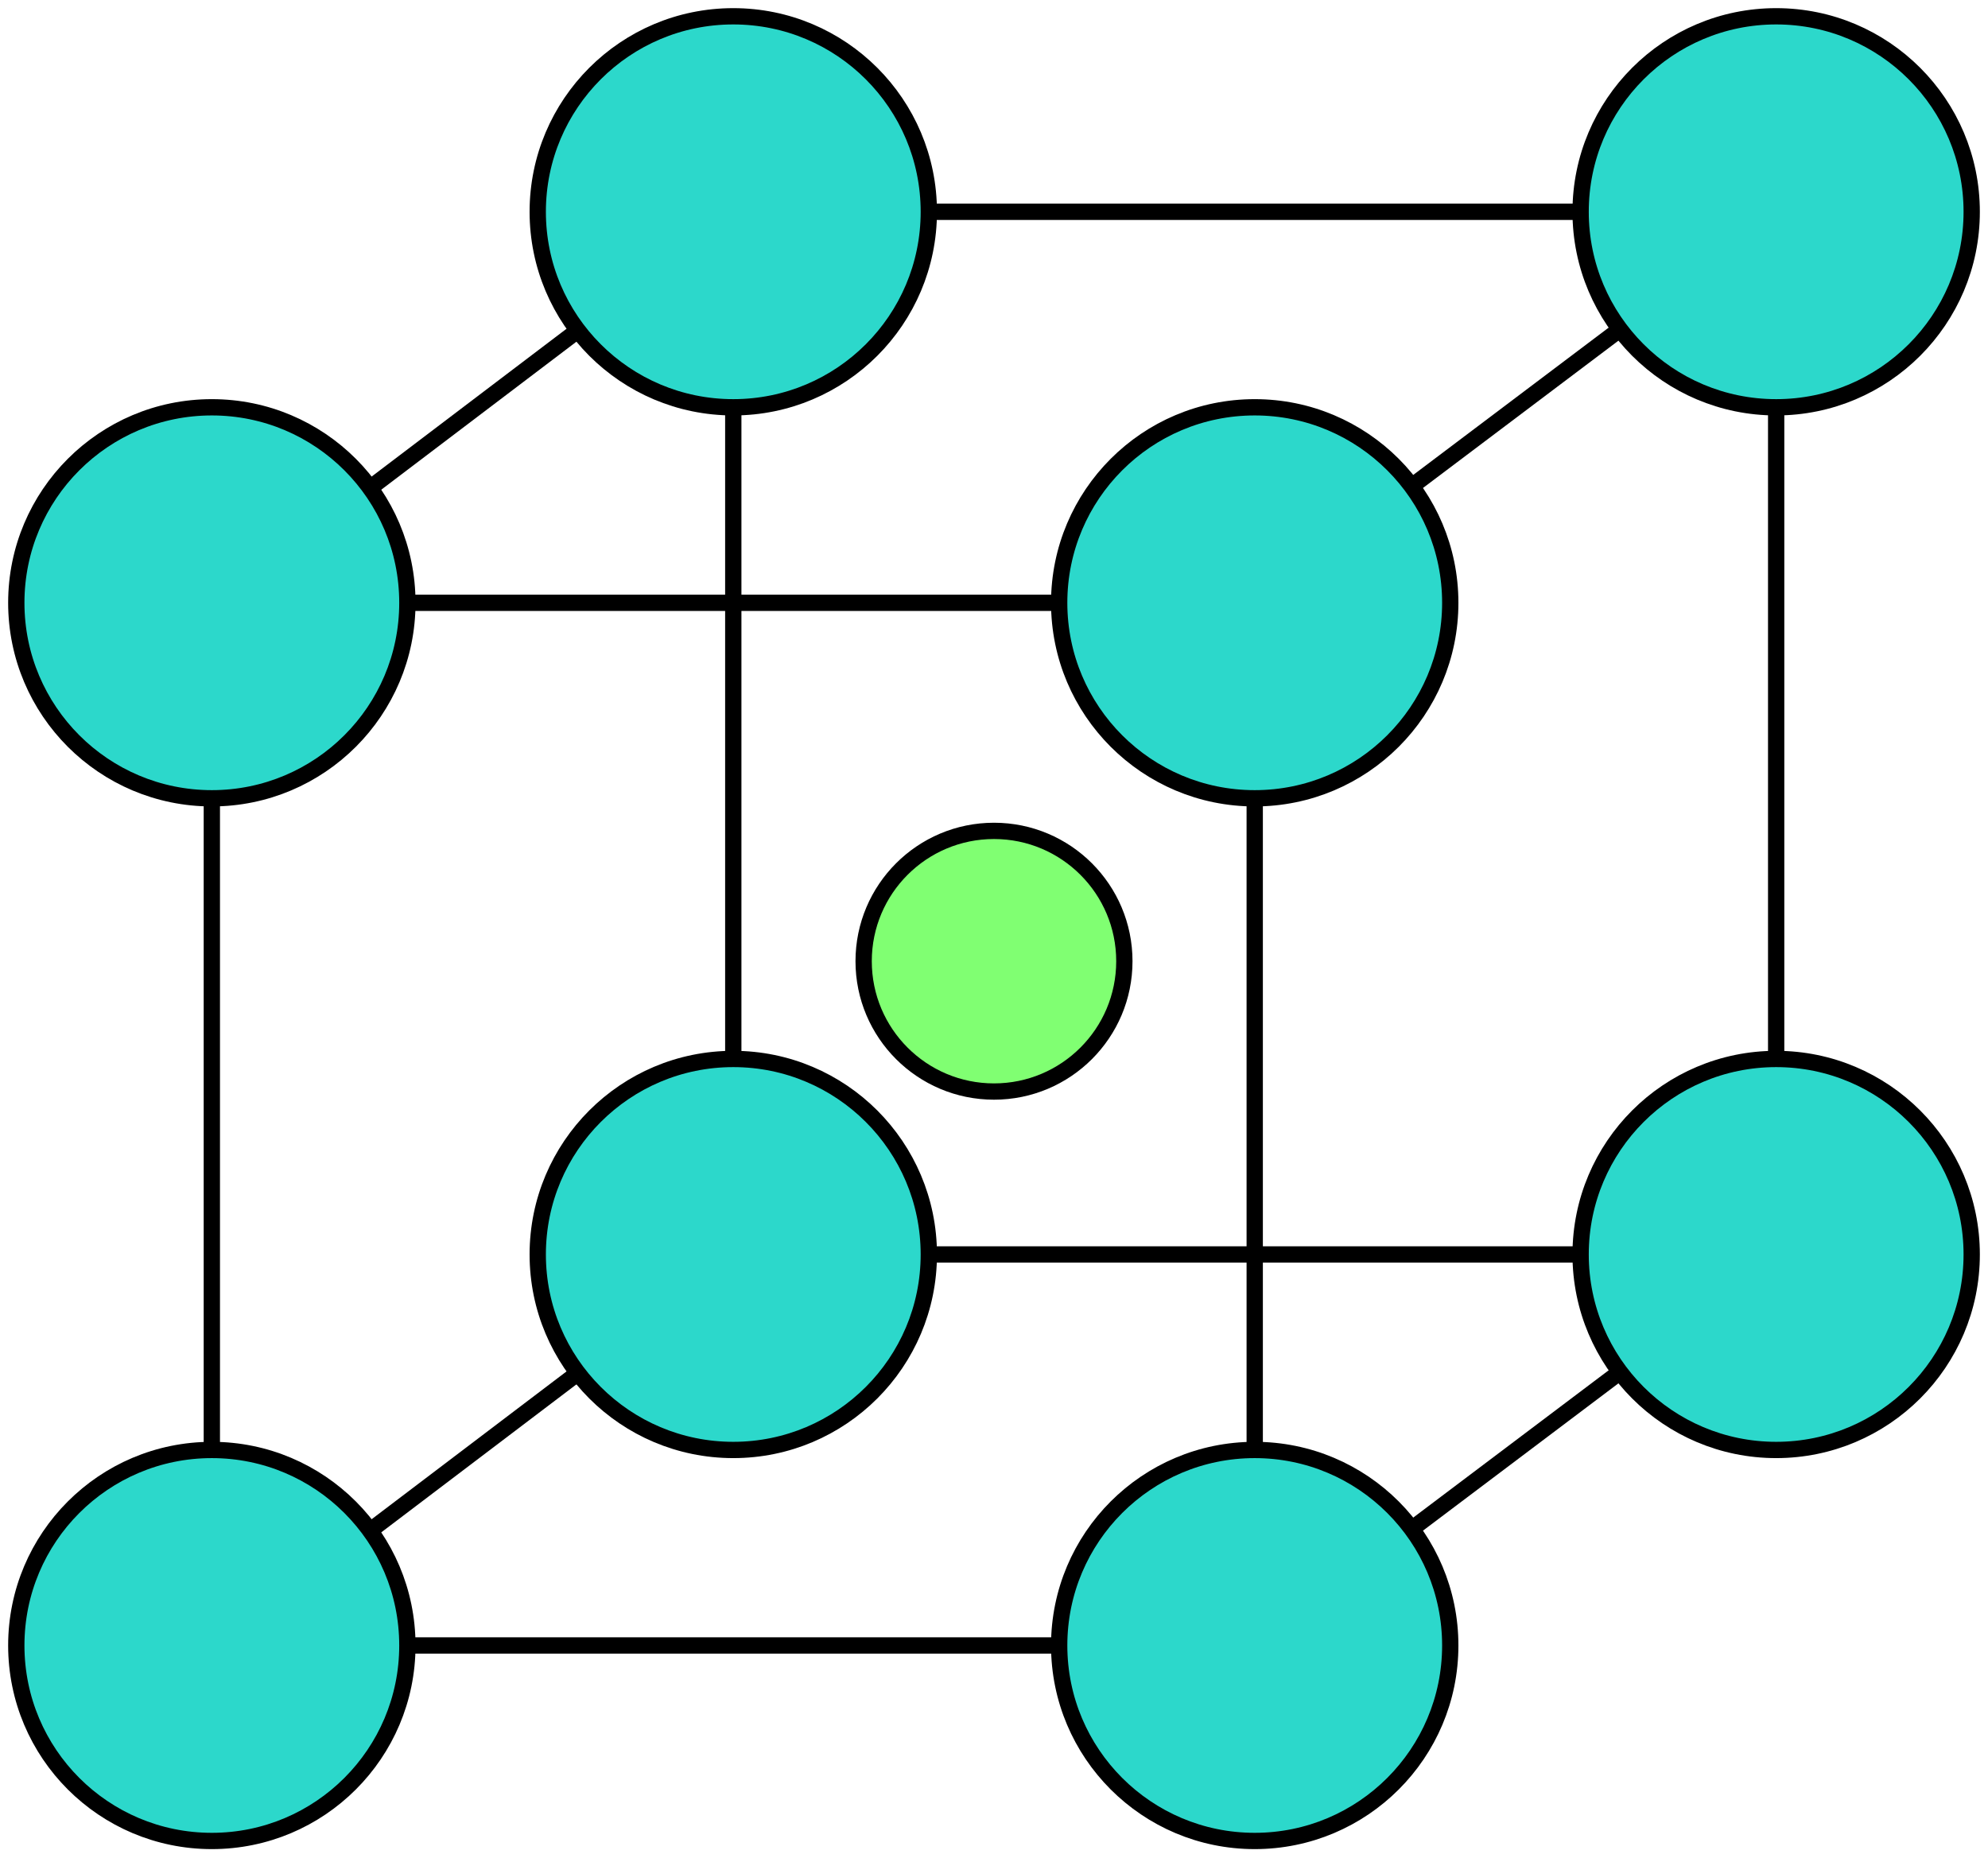
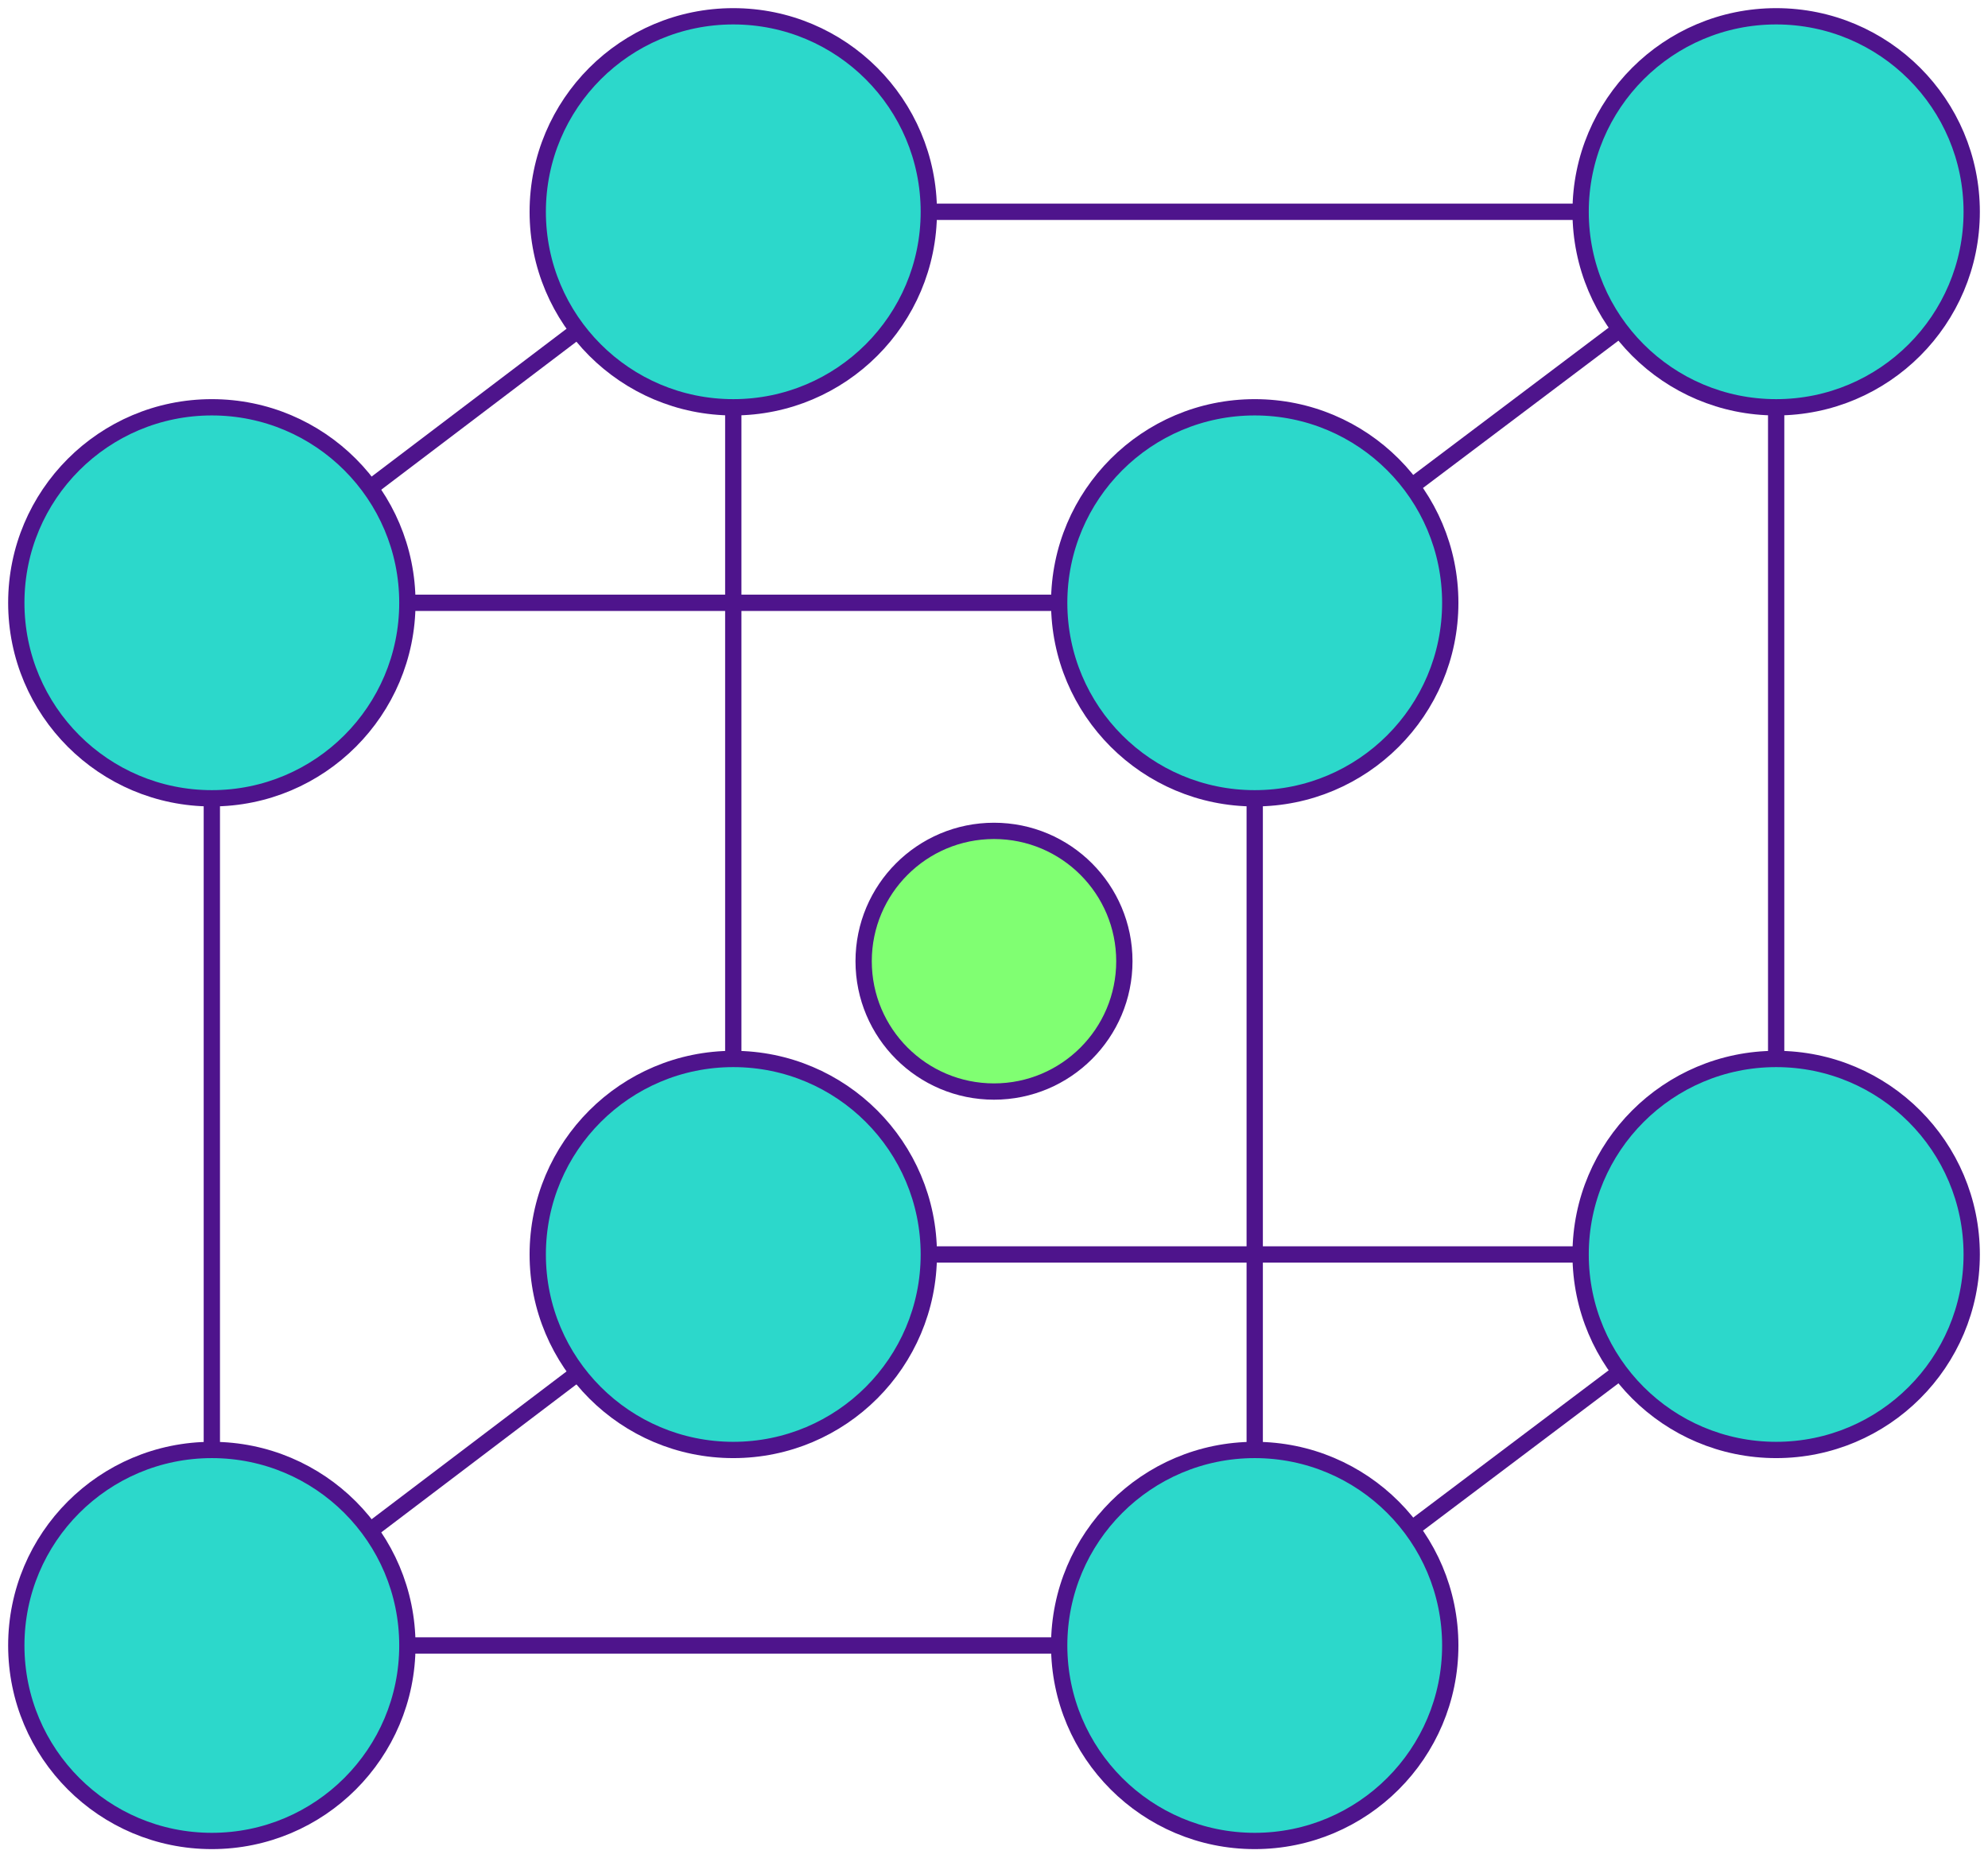
<svg xmlns="http://www.w3.org/2000/svg" width="244pt" height="228pt" viewBox="0 0 244 228" version="1.1">
-   <g id="surface35891">
-     <path style="fill:none;stroke-width:2;stroke-linecap:butt;stroke-linejoin:round;stroke:rgb(0%,0%,0%);stroke-opacity:1;stroke-miterlimit:10;" d="M 256 336 L 256 432 " transform="matrix(1,0,0,-1,-230,522)" />
-     <path style="fill-rule:evenodd;fill:rgb(17.3%,84.7%,80%);fill-opacity:1;stroke-width:2;stroke-linecap:butt;stroke-linejoin:round;stroke:rgb(0%,0%,0%);stroke-opacity:1;stroke-miterlimit:10;" d="M 269.047 329.262 L 307.363 358.324 " transform="matrix(1,0,0,-1,-230,522)" />
-     <path style="fill:none;stroke-width:2;stroke-linecap:butt;stroke-linejoin:round;stroke:rgb(0%,0%,0%);stroke-opacity:1;stroke-miterlimit:10;" d="M 272 448 L 368 448 " transform="matrix(1,0,0,-1,-230,522)" />
-     <path style="fill:none;stroke-width:2;stroke-linecap:butt;stroke-linejoin:round;stroke:rgb(0%,0%,0%);stroke-opacity:1;stroke-miterlimit:10;" d="M 336 496 L 432 496 " transform="matrix(1,0,0,-1,-230,522)" />
-     <path style="fill-rule:evenodd;fill:rgb(17.3%,84.7%,80%);fill-opacity:1;stroke-width:2;stroke-linecap:butt;stroke-linejoin:round;stroke:rgb(0%,0%,0%);stroke-opacity:1;stroke-miterlimit:10;" d="M 396.816 329.441 L 435.266 358.426 " transform="matrix(1,0,0,-1,-230,522)" />
-     <path style="fill:none;stroke-width:2;stroke-linecap:butt;stroke-linejoin:round;stroke:rgb(0%,0%,0%);stroke-opacity:1;stroke-miterlimit:10;" d="M 384 432 L 384 336 " transform="matrix(1,0,0,-1,-230,522)" />
-     <path style="fill:none;stroke-width:2;stroke-linecap:butt;stroke-linejoin:round;stroke:rgb(0%,0%,0%);stroke-opacity:1;stroke-miterlimit:10;" d="M 368 320 L 272 320 " transform="matrix(1,0,0,-1,-230,522)" />
-     <path style="fill:none;stroke-width:2;stroke-linecap:butt;stroke-linejoin:round;stroke:rgb(0%,0%,0%);stroke-opacity:1;stroke-miterlimit:10;" d="M 448 480 L 448 384 " transform="matrix(1,0,0,-1,-230,522)" />
-     <path style="fill:none;stroke-width:2;stroke-linecap:butt;stroke-linejoin:round;stroke:rgb(0%,0%,0%);stroke-opacity:1;stroke-miterlimit:10;" d="M 320 384 L 320 480 " transform="matrix(1,0,0,-1,-230,522)" />
-     <path style="fill:none;stroke-width:2;stroke-linecap:butt;stroke-linejoin:round;stroke:rgb(0%,0%,0%);stroke-opacity:1;stroke-miterlimit:10;" d="M 336 368 L 432 368 " transform="matrix(1,0,0,-1,-230,522)" />
-     <path style="fill-rule:evenodd;fill:rgb(17.3%,84.7%,80%);fill-opacity:1;stroke-width:2;stroke-linecap:butt;stroke-linejoin:round;stroke:rgb(0%,0%,0%);stroke-opacity:1;stroke-miterlimit:10;" d="M 269.047 457.262 L 307.363 486.324 " transform="matrix(1,0,0,-1,-230,522)" />
-     <path style="fill-rule:evenodd;fill:rgb(17.3%,84.7%,80%);fill-opacity:1;stroke-width:2;stroke-linecap:butt;stroke-linejoin:round;stroke:rgb(0%,0%,0%);stroke-opacity:1;stroke-miterlimit:10;" d="M 396.816 457.441 L 435.266 486.426 " transform="matrix(1,0,0,-1,-230,522)" />
-     <path style="fill-rule:evenodd;fill:rgb(50.2%,100%,44.7%);fill-opacity:1;stroke-width:2;stroke-linecap:butt;stroke-linejoin:round;stroke:rgb(0%,0%,0%);stroke-opacity:1;stroke-miterlimit:10;" d="M 368 404 C 368 412.836 360.836 420 352 420 C 343.164 420 336 412.836 336 404 C 336 395.164 343.164 388 352 388 C 360.836 388 368 395.164 368 404 Z M 368 404 " transform="matrix(1,0,0,-1,-230,522)" />
-     <path style="fill-rule:evenodd;fill:rgb(17.2%,84.6%,79.8%);fill-opacity:1;stroke-width:2;stroke-linecap:butt;stroke-linejoin:round;stroke:rgb(0%,0%,0%);stroke-opacity:1;stroke-miterlimit:10;" d="M 280 320 C 280 333.254 269.254 344 256 344 C 242.746 344 232 333.254 232 320 C 232 306.746 242.746 296 256 296 C 269.254 296 280 306.746 280 320 Z M 280 320 " transform="matrix(1,0,0,-1,-230,522)" />
-     <path style="fill-rule:evenodd;fill:rgb(17.2%,84.6%,79.8%);fill-opacity:1;stroke-width:2;stroke-linecap:butt;stroke-linejoin:round;stroke:rgb(0%,0%,0%);stroke-opacity:1;stroke-miterlimit:10;" d="M 344 368 C 344 381.254 333.254 392 320 392 C 306.746 392 296 381.254 296 368 C 296 354.746 306.746 344 320 344 C 333.254 344 344 354.746 344 368 Z M 344 368 " transform="matrix(1,0,0,-1,-230,522)" />
-     <path style="fill-rule:evenodd;fill:rgb(17.2%,84.6%,79.8%);fill-opacity:1;stroke-width:2;stroke-linecap:butt;stroke-linejoin:round;stroke:rgb(0%,0%,0%);stroke-opacity:1;stroke-miterlimit:10;" d="M 280 448 C 280 461.254 269.254 472 256 472 C 242.746 472 232 461.254 232 448 C 232 434.746 242.746 424 256 424 C 269.254 424 280 434.746 280 448 Z M 280 448 " transform="matrix(1,0,0,-1,-230,522)" />
-     <path style="fill-rule:evenodd;fill:rgb(17.2%,84.6%,79.8%);fill-opacity:1;stroke-width:2;stroke-linecap:butt;stroke-linejoin:round;stroke:rgb(0%,0%,0%);stroke-opacity:1;stroke-miterlimit:10;" d="M 472 496 C 472 509.254 461.254 520 448 520 C 434.746 520 424 509.254 424 496 C 424 482.746 434.746 472 448 472 C 461.254 472 472 482.746 472 496 Z M 472 496 " transform="matrix(1,0,0,-1,-230,522)" />
-     <path style="fill-rule:evenodd;fill:rgb(17.2%,84.6%,79.8%);fill-opacity:1;stroke-width:2;stroke-linecap:butt;stroke-linejoin:round;stroke:rgb(0%,0%,0%);stroke-opacity:1;stroke-miterlimit:10;" d="M 408 448 C 408 461.254 397.254 472 384 472 C 370.746 472 360 461.254 360 448 C 360 434.746 370.746 424 384 424 C 397.254 424 408 434.746 408 448 Z M 408 448 " transform="matrix(1,0,0,-1,-230,522)" />
-     <path style="fill-rule:evenodd;fill:rgb(17.2%,84.6%,79.8%);fill-opacity:1;stroke-width:2;stroke-linecap:butt;stroke-linejoin:round;stroke:rgb(0%,0%,0%);stroke-opacity:1;stroke-miterlimit:10;" d="M 472 368 C 472 381.254 461.254 392 448 392 C 434.746 392 424 381.254 424 368 C 424 354.746 434.746 344 448 344 C 461.254 344 472 354.746 472 368 Z M 472 368 " transform="matrix(1,0,0,-1,-230,522)" />
-     <path style="fill-rule:evenodd;fill:rgb(17.2%,84.6%,79.8%);fill-opacity:1;stroke-width:2;stroke-linecap:butt;stroke-linejoin:round;stroke:rgb(0%,0%,0%);stroke-opacity:1;stroke-miterlimit:10;" d="M 408 320 C 408 333.254 397.254 344 384 344 C 370.746 344 360 333.254 360 320 C 360 306.746 370.746 296 384 296 C 397.254 296 408 306.746 408 320 Z M 408 320 " transform="matrix(1,0,0,-1,-230,522)" />
-     <path style="fill-rule:evenodd;fill:rgb(17.2%,84.6%,79.8%);fill-opacity:1;stroke-width:2;stroke-linecap:butt;stroke-linejoin:round;stroke:rgb(0%,0%,0%);stroke-opacity:1;stroke-miterlimit:10;" d="M 344 496 C 344 509.254 333.254 520 320 520 C 306.746 520 296 509.254 296 496 C 296 482.746 306.746 472 320 472 C 333.254 472 344 482.746 344 496 Z M 344 496 " transform="matrix(1,0,0,-1,-230,522)" />
+   <g id="surface37324">
+     <path style="fill:none;stroke-width:2;stroke-linecap:butt;stroke-linejoin:round;stroke:rgb(30.6%,7.8%,54.9%);stroke-opacity:1;stroke-miterlimit:10;" d="M 256 336 L 256 432 " transform="matrix(1,0,0,-1,-230,522)" />
+     <path style="fill-rule:evenodd;fill:rgb(17.3%,84.7%,80%);fill-opacity:1;stroke-width:2;stroke-linecap:butt;stroke-linejoin:round;stroke:rgb(30.6%,7.8%,54.9%);stroke-opacity:1;stroke-miterlimit:10;" d="M 269.047 329.262 L 307.363 358.324 " transform="matrix(1,0,0,-1,-230,522)" />
+     <path style="fill:none;stroke-width:2;stroke-linecap:butt;stroke-linejoin:round;stroke:rgb(30.6%,7.8%,54.9%);stroke-opacity:1;stroke-miterlimit:10;" d="M 272 448 L 368 448 " transform="matrix(1,0,0,-1,-230,522)" />
+     <path style="fill:none;stroke-width:2;stroke-linecap:butt;stroke-linejoin:round;stroke:rgb(30.6%,7.8%,54.9%);stroke-opacity:1;stroke-miterlimit:10;" d="M 336 496 L 432 496 " transform="matrix(1,0,0,-1,-230,522)" />
+     <path style="fill-rule:evenodd;fill:rgb(17.3%,84.7%,80%);fill-opacity:1;stroke-width:2;stroke-linecap:butt;stroke-linejoin:round;stroke:rgb(30.6%,7.8%,54.9%);stroke-opacity:1;stroke-miterlimit:10;" d="M 396.816 329.441 L 435.266 358.426 " transform="matrix(1,0,0,-1,-230,522)" />
+     <path style="fill:none;stroke-width:2;stroke-linecap:butt;stroke-linejoin:round;stroke:rgb(30.6%,7.8%,54.9%);stroke-opacity:1;stroke-miterlimit:10;" d="M 384 432 L 384 336 " transform="matrix(1,0,0,-1,-230,522)" />
+     <path style="fill:none;stroke-width:2;stroke-linecap:butt;stroke-linejoin:round;stroke:rgb(30.6%,7.8%,54.9%);stroke-opacity:1;stroke-miterlimit:10;" d="M 368 320 L 272 320 " transform="matrix(1,0,0,-1,-230,522)" />
+     <path style="fill:none;stroke-width:2;stroke-linecap:butt;stroke-linejoin:round;stroke:rgb(30.6%,7.8%,54.9%);stroke-opacity:1;stroke-miterlimit:10;" d="M 448 480 L 448 384 " transform="matrix(1,0,0,-1,-230,522)" />
+     <path style="fill:none;stroke-width:2;stroke-linecap:butt;stroke-linejoin:round;stroke:rgb(30.6%,7.8%,54.9%);stroke-opacity:1;stroke-miterlimit:10;" d="M 320 384 L 320 480 " transform="matrix(1,0,0,-1,-230,522)" />
+     <path style="fill:none;stroke-width:2;stroke-linecap:butt;stroke-linejoin:round;stroke:rgb(30.6%,7.8%,54.9%);stroke-opacity:1;stroke-miterlimit:10;" d="M 336 368 L 432 368 " transform="matrix(1,0,0,-1,-230,522)" />
+     <path style="fill-rule:evenodd;fill:rgb(17.3%,84.7%,80%);fill-opacity:1;stroke-width:2;stroke-linecap:butt;stroke-linejoin:round;stroke:rgb(30.6%,7.8%,54.9%);stroke-opacity:1;stroke-miterlimit:10;" d="M 269.047 457.262 L 307.363 486.324 " transform="matrix(1,0,0,-1,-230,522)" />
+     <path style="fill-rule:evenodd;fill:rgb(17.3%,84.7%,80%);fill-opacity:1;stroke-width:2;stroke-linecap:butt;stroke-linejoin:round;stroke:rgb(30.6%,7.8%,54.9%);stroke-opacity:1;stroke-miterlimit:10;" d="M 396.816 457.441 L 435.266 486.426 " transform="matrix(1,0,0,-1,-230,522)" />
+     <path style="fill-rule:evenodd;fill:rgb(50.2%,100%,44.7%);fill-opacity:1;stroke-width:2;stroke-linecap:butt;stroke-linejoin:round;stroke:rgb(30.6%,7.8%,54.9%);stroke-opacity:1;stroke-miterlimit:10;" d="M 368 404 C 368 412.836 360.836 420 352 420 C 343.164 420 336 412.836 336 404 C 336 395.164 343.164 388 352 388 C 360.836 388 368 395.164 368 404 Z M 368 404 " transform="matrix(1,0,0,-1,-230,522)" />
+     <path style="fill-rule:evenodd;fill:rgb(17.2%,84.6%,79.8%);fill-opacity:1;stroke-width:2;stroke-linecap:butt;stroke-linejoin:round;stroke:rgb(30.6%,7.8%,54.9%);stroke-opacity:1;stroke-miterlimit:10;" d="M 280 320 C 280 333.254 269.254 344 256 344 C 242.746 344 232 333.254 232 320 C 232 306.746 242.746 296 256 296 C 269.254 296 280 306.746 280 320 Z M 280 320 " transform="matrix(1,0,0,-1,-230,522)" />
+     <path style="fill-rule:evenodd;fill:rgb(17.2%,84.6%,79.8%);fill-opacity:1;stroke-width:2;stroke-linecap:butt;stroke-linejoin:round;stroke:rgb(30.6%,7.8%,54.9%);stroke-opacity:1;stroke-miterlimit:10;" d="M 344 368 C 344 381.254 333.254 392 320 392 C 306.746 392 296 381.254 296 368 C 296 354.746 306.746 344 320 344 C 333.254 344 344 354.746 344 368 Z M 344 368 " transform="matrix(1,0,0,-1,-230,522)" />
+     <path style="fill-rule:evenodd;fill:rgb(17.2%,84.6%,79.8%);fill-opacity:1;stroke-width:2;stroke-linecap:butt;stroke-linejoin:round;stroke:rgb(30.6%,7.8%,54.9%);stroke-opacity:1;stroke-miterlimit:10;" d="M 280 448 C 280 461.254 269.254 472 256 472 C 242.746 472 232 461.254 232 448 C 232 434.746 242.746 424 256 424 C 269.254 424 280 434.746 280 448 Z M 280 448 " transform="matrix(1,0,0,-1,-230,522)" />
+     <path style="fill-rule:evenodd;fill:rgb(17.2%,84.6%,79.8%);fill-opacity:1;stroke-width:2;stroke-linecap:butt;stroke-linejoin:round;stroke:rgb(30.6%,7.8%,54.9%);stroke-opacity:1;stroke-miterlimit:10;" d="M 472 496 C 472 509.254 461.254 520 448 520 C 434.746 520 424 509.254 424 496 C 424 482.746 434.746 472 448 472 C 461.254 472 472 482.746 472 496 Z M 472 496 " transform="matrix(1,0,0,-1,-230,522)" />
+     <path style="fill-rule:evenodd;fill:rgb(17.2%,84.6%,79.8%);fill-opacity:1;stroke-width:2;stroke-linecap:butt;stroke-linejoin:round;stroke:rgb(30.6%,7.8%,54.9%);stroke-opacity:1;stroke-miterlimit:10;" d="M 408 448 C 408 461.254 397.254 472 384 472 C 370.746 472 360 461.254 360 448 C 360 434.746 370.746 424 384 424 C 397.254 424 408 434.746 408 448 Z M 408 448 " transform="matrix(1,0,0,-1,-230,522)" />
+     <path style="fill-rule:evenodd;fill:rgb(17.2%,84.6%,79.8%);fill-opacity:1;stroke-width:2;stroke-linecap:butt;stroke-linejoin:round;stroke:rgb(30.6%,7.8%,54.9%);stroke-opacity:1;stroke-miterlimit:10;" d="M 472 368 C 472 381.254 461.254 392 448 392 C 434.746 392 424 381.254 424 368 C 424 354.746 434.746 344 448 344 C 461.254 344 472 354.746 472 368 Z M 472 368 " transform="matrix(1,0,0,-1,-230,522)" />
+     <path style="fill-rule:evenodd;fill:rgb(17.2%,84.6%,79.8%);fill-opacity:1;stroke-width:2;stroke-linecap:butt;stroke-linejoin:round;stroke:rgb(30.6%,7.8%,54.9%);stroke-opacity:1;stroke-miterlimit:10;" d="M 408 320 C 408 333.254 397.254 344 384 344 C 370.746 344 360 333.254 360 320 C 360 306.746 370.746 296 384 296 C 397.254 296 408 306.746 408 320 Z M 408 320 " transform="matrix(1,0,0,-1,-230,522)" />
+     <path style="fill-rule:evenodd;fill:rgb(17.2%,84.6%,79.8%);fill-opacity:1;stroke-width:2;stroke-linecap:butt;stroke-linejoin:round;stroke:rgb(30.6%,7.8%,54.9%);stroke-opacity:1;stroke-miterlimit:10;" d="M 344 496 C 344 509.254 333.254 520 320 520 C 306.746 520 296 509.254 296 496 C 296 482.746 306.746 472 320 472 C 333.254 472 344 482.746 344 496 Z M 344 496 " transform="matrix(1,0,0,-1,-230,522)" />
  </g>
</svg>
